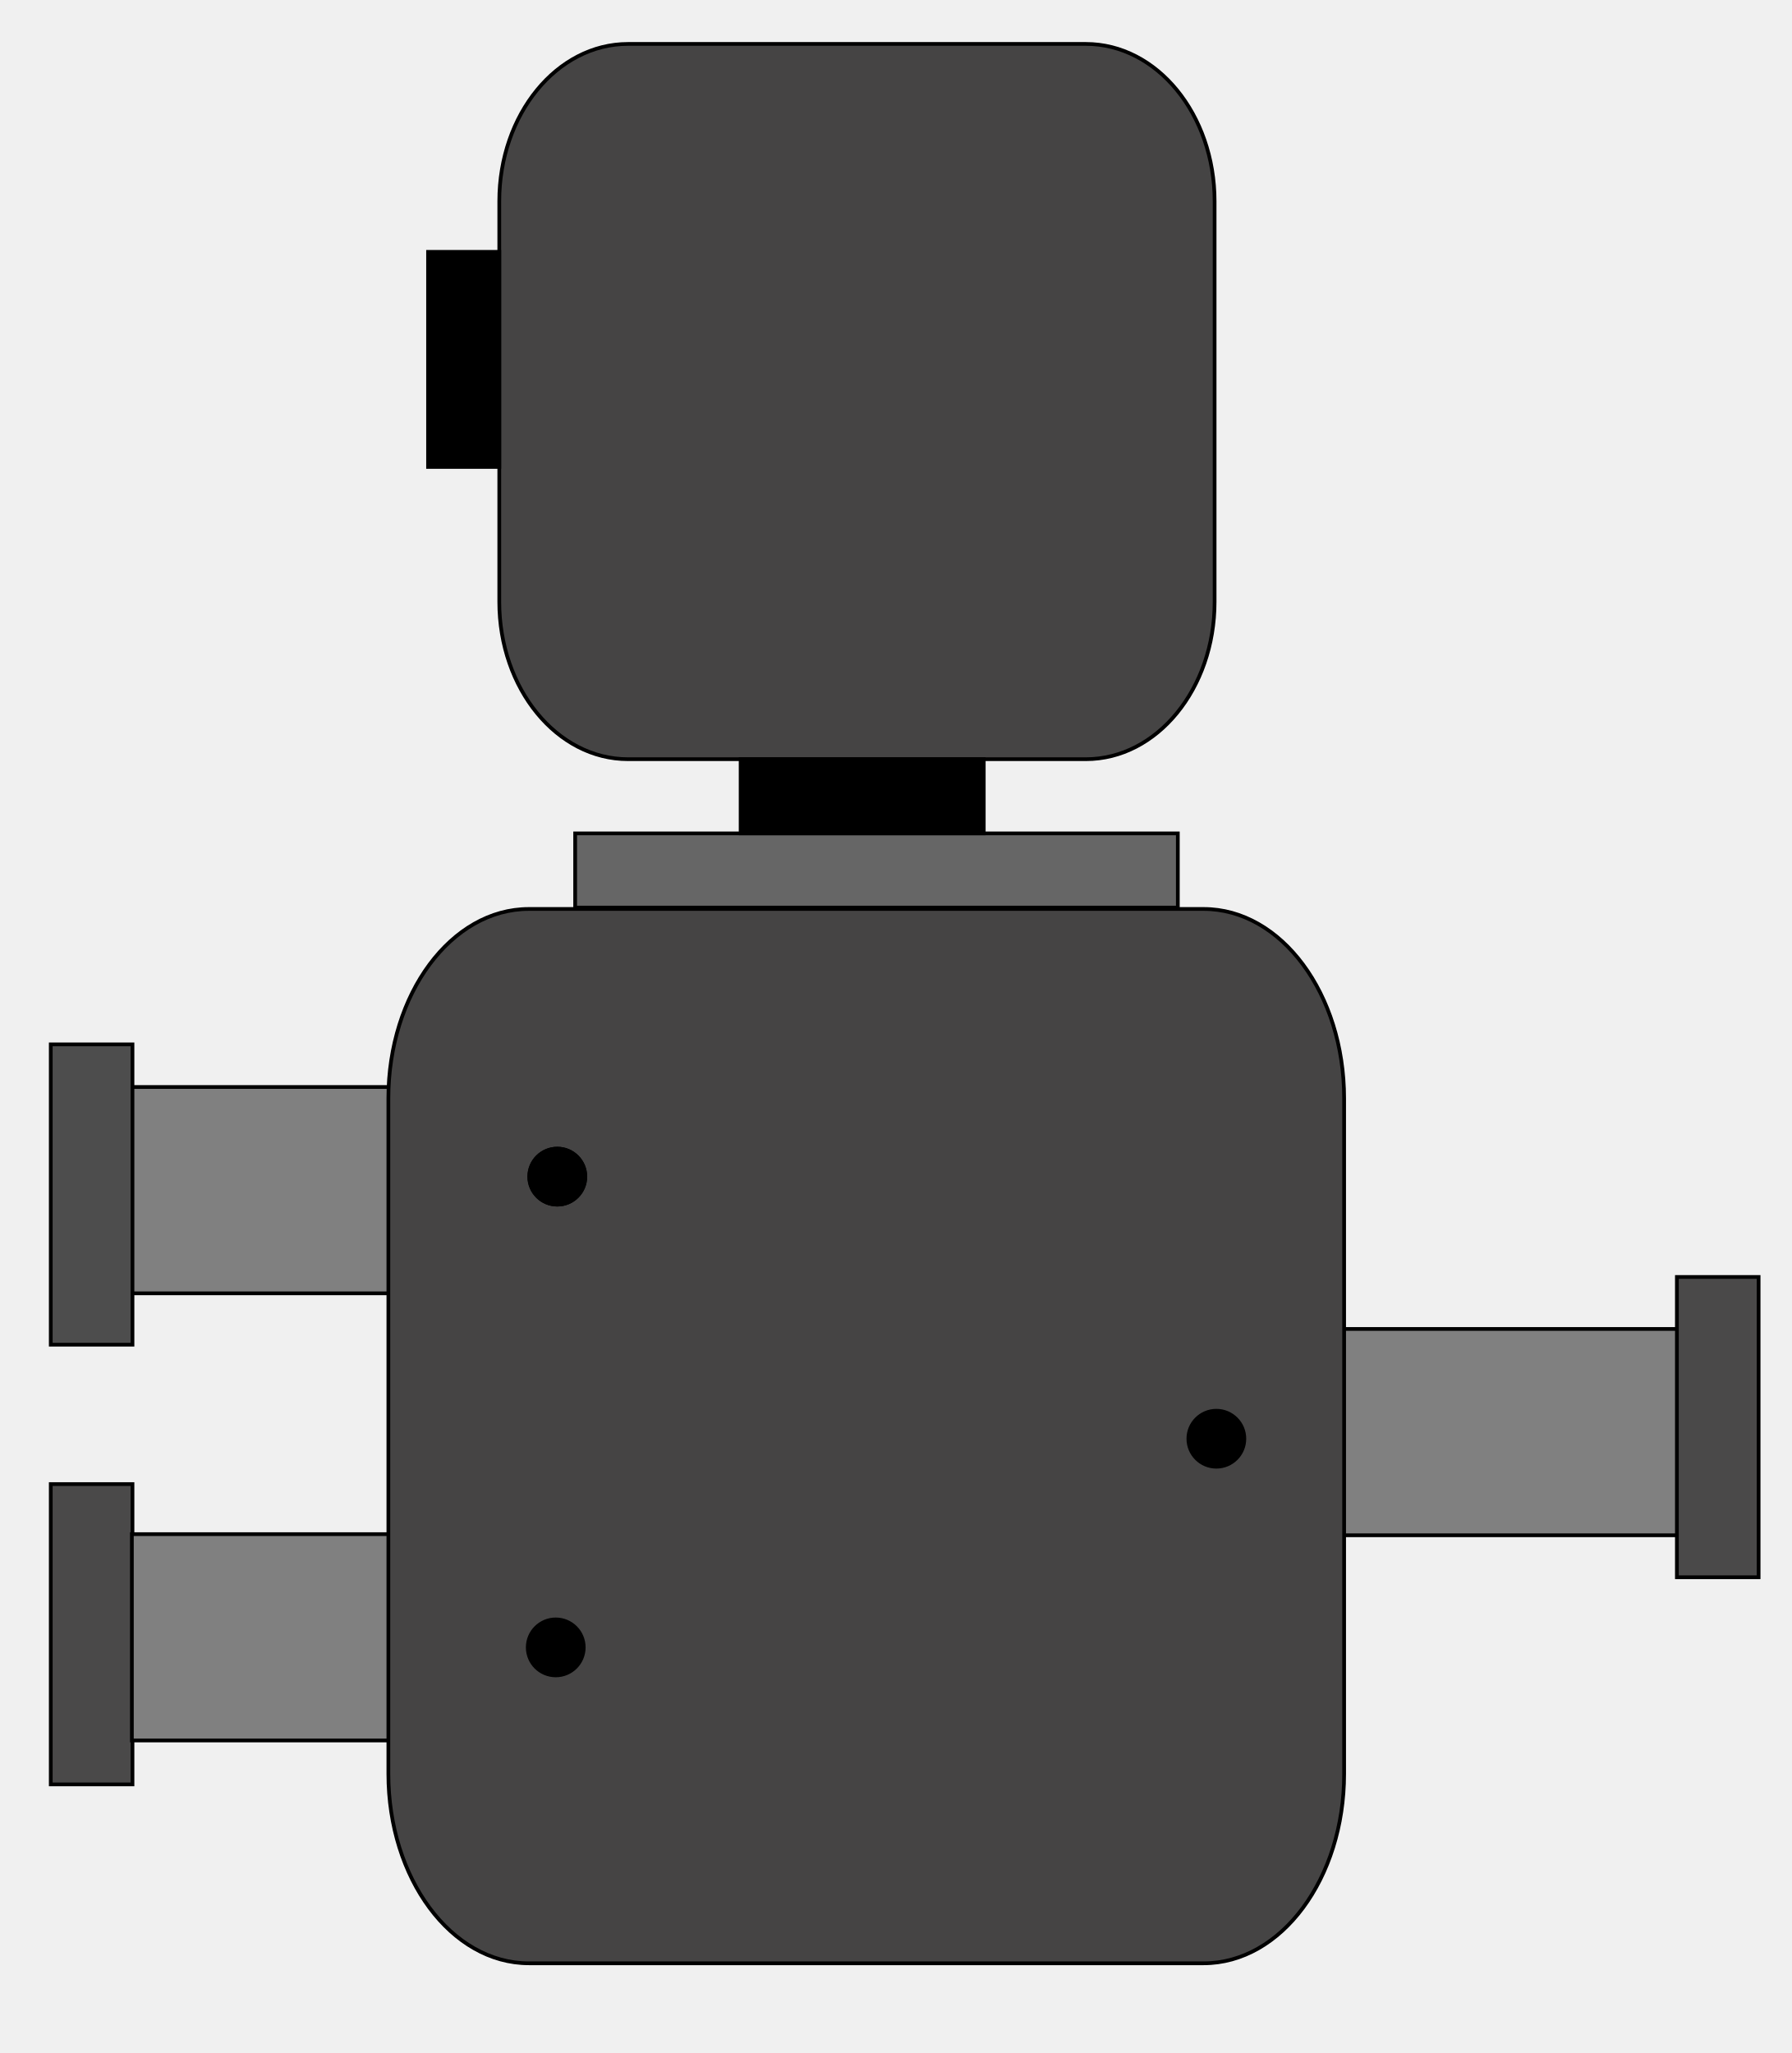
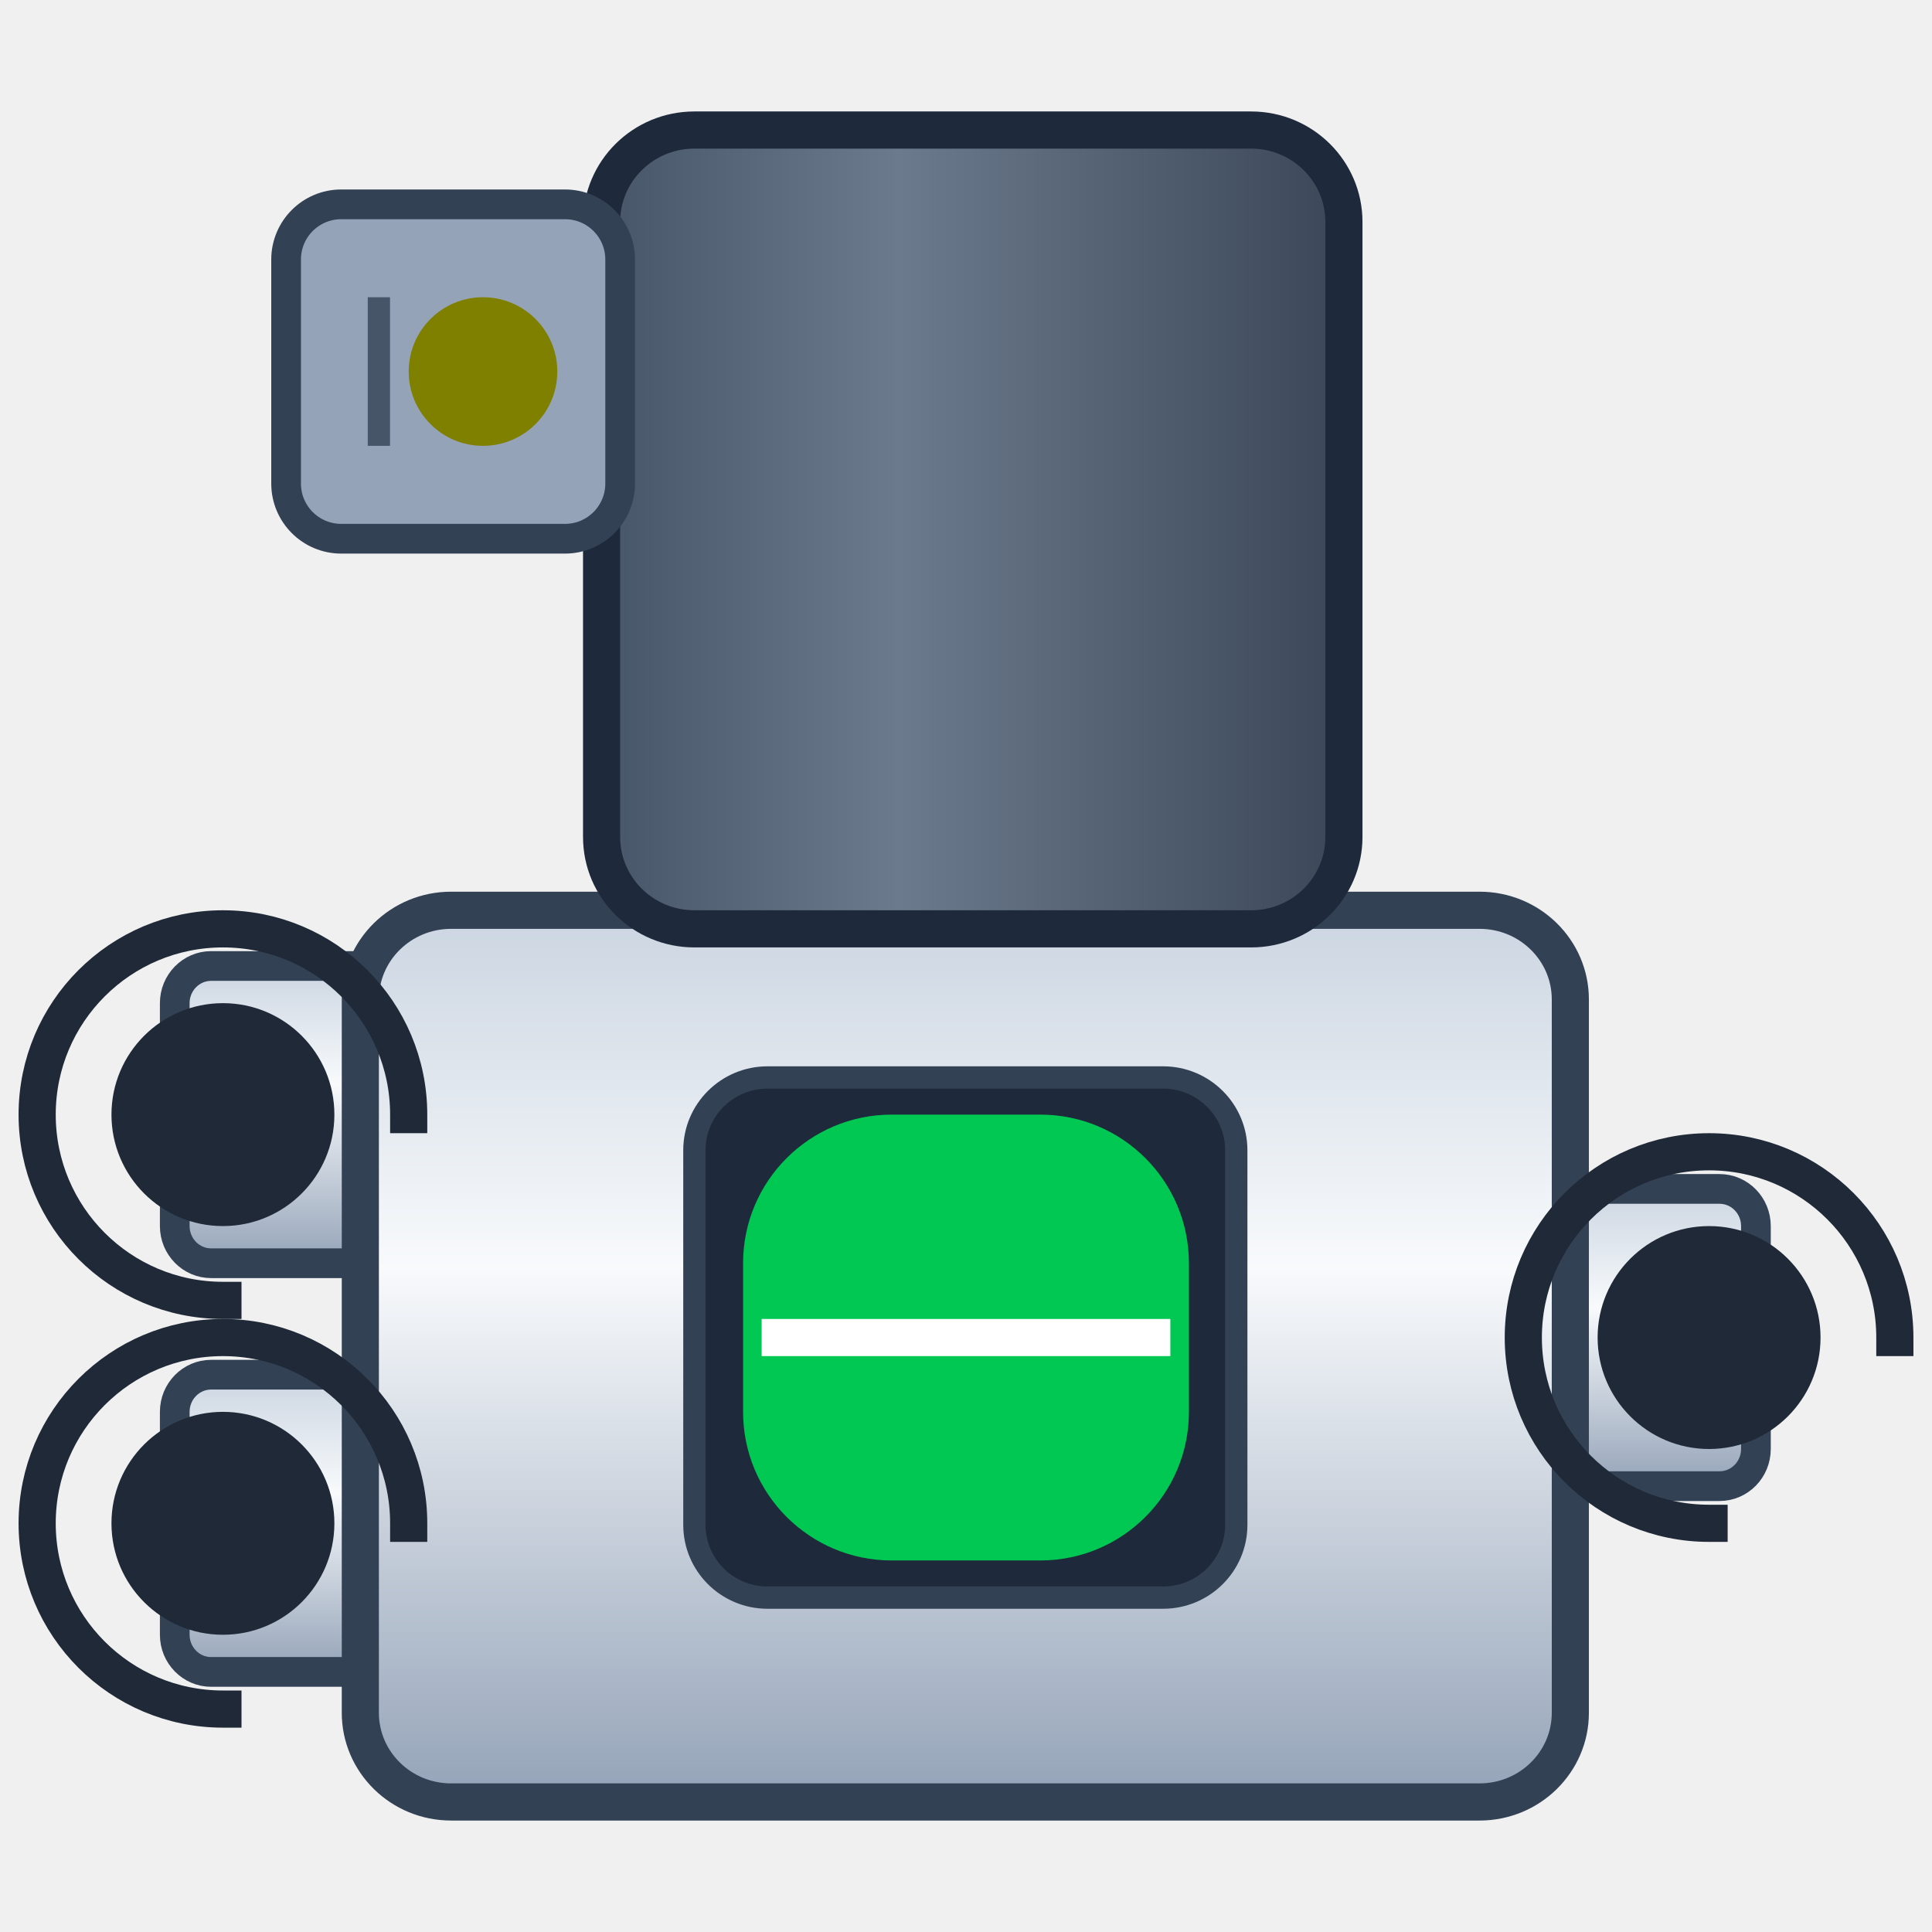
- <svg xmlns="http://www.w3.org/2000/svg" xml:space="preserve" width="5in" height="5.729in" version="1.1" style="shape-rendering:geometricPrecision; text-rendering:geometricPrecision; image-rendering:optimizeQuality; fill-rule:evenodd; clip-rule:evenodd" viewBox="0 0 4999.99 5729.17">
+ <svg xmlns="http://www.w3.org/2000/svg" width="18.344mm" height="18.344mm" viewBox="0 0 52 52" version="1.2" baseProfile="tiny">
  <defs>
-     <style type="text/css">
-    
-     .str0 {stroke:black;stroke-width:10.41;stroke-miterlimit:2.613}
-     .fil2 {fill:black}
-     .fil1 {fill:#454444}
-     .fil5 {fill:#4A4949}
-     .fil3 {fill:#4D4D4D}
-     .fil4 {fill:#666666}
-     .fil0 {fill:gray}
-    
-   </style>
+     <linearGradient gradientUnits="objectBoundingBox" x1="0" y1="0" x2="0" y2="1" id="gradient1">
+       <stop offset="0" stop-color="#cbd5e1" stop-opacity="1" />
+       <stop offset="0.4" stop-color="#f8fafc" stop-opacity="1" />
+       <stop offset="1" stop-color="#94a3b8" stop-opacity="1" />
+     </linearGradient>
+     <linearGradient gradientUnits="objectBoundingBox" x1="0" y1="0" x2="0" y2="1" id="gradient2">
+       <stop offset="0" stop-color="#cbd5e1" stop-opacity="1" />
+       <stop offset="0.4" stop-color="#f8fafc" stop-opacity="1" />
+       <stop offset="1" stop-color="#94a3b8" stop-opacity="1" />
+     </linearGradient>
+     <linearGradient gradientUnits="objectBoundingBox" x1="0" y1="0" x2="0" y2="1" id="gradient3">
+       <stop offset="0" stop-color="#cbd5e1" stop-opacity="1" />
+       <stop offset="0.4" stop-color="#f8fafc" stop-opacity="1" />
+       <stop offset="1" stop-color="#94a3b8" stop-opacity="1" />
+     </linearGradient>
+     <linearGradient gradientUnits="objectBoundingBox" x1="0" y1="0" x2="0" y2="1" id="gradient4">
+       <stop offset="0" stop-color="#cbd5e1" stop-opacity="1" />
+       <stop offset="0.4" stop-color="#f8fafc" stop-opacity="1" />
+       <stop offset="1" stop-color="#94a3b8" stop-opacity="1" />
+     </linearGradient>
+     <linearGradient gradientUnits="objectBoundingBox" x1="0" y1="0" x2="1" y2="0" id="gradient5">
+       <stop offset="0" stop-color="#475569" stop-opacity="1" />
+       <stop offset="0.4" stop-color="#6b7a8d" stop-opacity="1" />
+       <stop offset="1" stop-color="#3b4757" stop-opacity="1" />
+     </linearGradient>
  </defs>
-   <g id="Layer_x0020_1">
-     <rect class="fil0 str0" x="2809.54" y="3708.64" width="1875.41" height="575.76" />
-     <rect class="fil1 str0" x="1393.13" y="122.59" width="1996.03" height="1996.03" rx="359.3" ry="439.14" />
-     <rect class="fil2 str0" x="1194.41" y="702.83" width="198.72" height="600.21" />
-     <rect class="fil0 str0" x="346.3" y="3033.42" width="1875.41" height="575.76" />
-     <rect class="fil3 str0" x="141.57" y="2914.5" width="228.02" height="838" />
-     <rect class="fil4 str0" x="1604.85" y="2325.69" width="1681.69" height="207.06" />
-     <rect class="fil2 str0" x="2066.61" y="2118.64" width="678.38" height="207.06" />
-     <rect class="fil5 str0" x="141.57" y="4141.55" width="228.02" height="838" />
-     <rect class="fil0 str0" x="367.9" y="4281.24" width="1875.41" height="575.76" />
-     <rect class="fil1 str0" x="1083.65" y="2536.61" width="2666.95" height="2942.23" rx="392.06" ry="528.65" />
-     <rect class="fil5 str0" x="4679.14" y="3563.55" width="228.02" height="838" />
-     <circle class="fil2 str0" cx="1555.02" cy="3283.54" r="78.12" />
-     <circle class="fil2 str0" cx="1555.02" cy="3283.54" r="78.12" />
-     <circle class="fil2 str0" cx="1550.67" cy="4597.28" r="78.12" />
-     <circle class="fil2 str0" cx="3394.07" cy="4014.96" r="78.12" />
+   <g fill="none" stroke="black" stroke-width="1" fill-rule="evenodd" stroke-linecap="square" stroke-linejoin="bevel">
+     <g fill="none" stroke="#000000" stroke-opacity="1" stroke-width="1" stroke-linecap="square" stroke-linejoin="bevel" transform="matrix(1,0,0,1,0,0)" font-family="MS Shell Dlg 2" font-size="8.25" font-weight="400" font-style="normal">
+ </g>
+     <g fill="none" stroke="#000000" stroke-opacity="1" stroke-width="1" stroke-linecap="square" stroke-linejoin="bevel" transform="matrix(1,0,0,1,0,0)" font-family="MS Shell Dlg 2" font-size="8.25" font-weight="400" font-style="normal">
+ </g>
+     <g fill="none" stroke="#000000" stroke-opacity="1" stroke-width="1" stroke-linecap="square" stroke-linejoin="bevel" transform="matrix(0.0970874,0,0,0.0970874,4.20388,1)" font-family="MS Shell Dlg 2" font-size="8.25" font-weight="400" font-style="normal">
+ </g>
+     <g fill="url(#gradient1)" stroke="none" transform="matrix(0.998997,0,0,1,4.20388,1)" font-family="MS Shell Dlg 2" font-size="8.25" font-weight="400" font-style="normal">
+       <path vector-effect="none" fill-rule="evenodd" d="M0.5,26 C0.5,25.448 0.939,25 1.48,25 L6.52,25 C7.061,25 7.5,25.448 7.5,26 L7.5,32 C7.5,32.552 7.061,33 6.52,33 L1.48,33 C0.939,33 0.5,32.552 0.5,32 L0.5,26" />
+     </g>
+     <g fill="none" stroke="#334155" stroke-opacity="1" stroke-width="0.8" stroke-linecap="butt" stroke-linejoin="miter" stroke-miterlimit="4" transform="matrix(0.998997,0,0,1,4.20388,1)" font-family="MS Shell Dlg 2" font-size="8.25" font-weight="400" font-style="normal">
+       <path vector-effect="none" fill-rule="evenodd" d="M0.5,26 C0.5,25.448 0.939,25 1.48,25 L6.52,25 C7.061,25 7.5,25.448 7.5,26 L7.5,32 C7.5,32.552 7.061,33 6.52,33 L1.48,33 C0.939,33 0.5,32.552 0.5,32 L0.5,26" />
+     </g>
+     <g fill="url(#gradient2)" stroke="none" transform="matrix(0.998997,0,0,1,4.20388,1)" font-family="MS Shell Dlg 2" font-size="8.25" font-weight="400" font-style="normal">
+       <path vector-effect="none" fill-rule="evenodd" d="M0.5,37 C0.5,36.448 0.939,36 1.48,36 L6.52,36 C7.061,36 7.5,36.448 7.5,37 L7.5,43 C7.5,43.552 7.061,44 6.52,44 L1.48,44 C0.939,44 0.5,43.552 0.5,43 L0.5,37" />
+     </g>
+     <g fill="none" stroke="#334155" stroke-opacity="1" stroke-width="0.8" stroke-linecap="butt" stroke-linejoin="miter" stroke-miterlimit="4" transform="matrix(0.998997,0,0,1,4.20388,1)" font-family="MS Shell Dlg 2" font-size="8.25" font-weight="400" font-style="normal">
+       <path vector-effect="none" fill-rule="evenodd" d="M0.5,37 C0.5,36.448 0.939,36 1.48,36 L6.52,36 C7.061,36 7.5,36.448 7.5,37 L7.5,43 C7.5,43.552 7.061,44 6.52,44 L1.48,44 C0.939,44 0.5,43.552 0.5,43 L0.5,37" />
+     </g>
+     <g fill="url(#gradient3)" stroke="none" transform="matrix(0.998997,0,0,1,4.20388,1)" font-family="MS Shell Dlg 2" font-size="8.25" font-weight="400" font-style="normal">
+       <path vector-effect="none" fill-rule="evenodd" d="M36.1,32 C36.1,31.448 36.539,31 37.08,31 L42.12,31 C42.661,31 43.1,31.448 43.1,32 L43.1,38 C43.1,38.552 42.661,39 42.12,39 L37.08,39 C36.539,39 36.1,38.552 36.1,38 L36.1,32" />
+     </g>
+     <g fill="none" stroke="#334155" stroke-opacity="1" stroke-width="0.8" stroke-linecap="butt" stroke-linejoin="miter" stroke-miterlimit="4" transform="matrix(0.998997,0,0,1,4.20388,1)" font-family="MS Shell Dlg 2" font-size="8.25" font-weight="400" font-style="normal">
+       <path vector-effect="none" fill-rule="evenodd" d="M36.1,32 C36.1,31.448 36.539,31 37.08,31 L42.12,31 C42.661,31 43.1,31.448 43.1,32 L43.1,38 C43.1,38.552 42.661,39 42.12,39 L37.08,39 C36.539,39 36.1,38.552 36.1,38 L36.1,32" />
+     </g>
+     <g fill="url(#gradient4)" stroke="none" transform="matrix(0.998997,0,0,1,4.20388,1)" font-family="MS Shell Dlg 2" font-size="8.25" font-weight="400" font-style="normal">
+       <path vector-effect="none" fill-rule="evenodd" d="M5.5,25.9 C5.5,24.575 6.595,23.5 7.945,23.5 L35.655,23.5 C37.005,23.5 38.1,24.575 38.1,25.9 L38.1,45.1 C38.1,46.425 37.005,47.5 35.655,47.5 L7.945,47.5 C6.595,47.5 5.5,46.425 5.5,45.1 L5.5,25.9" />
+     </g>
+     <g fill="none" stroke="#334155" stroke-opacity="1" stroke-width="1" stroke-linecap="butt" stroke-linejoin="miter" stroke-miterlimit="4" transform="matrix(0.998997,0,0,1,4.20388,1)" font-family="MS Shell Dlg 2" font-size="8.25" font-weight="400" font-style="normal">
+       <path vector-effect="none" fill-rule="evenodd" d="M5.5,25.9 C5.5,24.575 6.595,23.5 7.945,23.5 L35.655,23.5 C37.005,23.5 38.1,24.575 38.1,25.9 L38.1,45.1 C38.1,46.425 37.005,47.5 35.655,47.5 L7.945,47.5 C6.595,47.5 5.5,46.425 5.5,45.1 L5.5,25.9" />
+     </g>
+     <g fill="#1e293b" fill-opacity="1" stroke="none" transform="matrix(0.998997,0,0,1,4.20388,1)" font-family="MS Shell Dlg 2" font-size="8.25" font-weight="400" font-style="normal">
+       <path vector-effect="none" fill-rule="evenodd" d="M14.5,29.96 C14.5,28.878 15.382,28 16.471,28 L27.129,28 C28.218,28 29.1,28.878 29.1,29.96 L29.1,40.04 C29.1,41.123 28.218,42 27.129,42 L16.471,42 C15.382,42 14.5,41.123 14.5,40.04 L14.5,29.96" />
+     </g>
+     <g fill="none" stroke="#334155" stroke-opacity="1" stroke-width="0.6" stroke-linecap="butt" stroke-linejoin="miter" stroke-miterlimit="4" transform="matrix(0.998997,0,0,1,4.20388,1)" font-family="MS Shell Dlg 2" font-size="8.25" font-weight="400" font-style="normal">
+       <path vector-effect="none" fill-rule="evenodd" d="M14.5,29.96 C14.5,28.878 15.382,28 16.471,28 L27.129,28 C28.218,28 29.1,28.878 29.1,29.96 L29.1,40.04 C29.1,41.123 28.218,42 27.129,42 L16.471,42 C15.382,42 14.5,41.123 14.5,40.04 L14.5,29.96" />
+     </g>
+     <g fill="url(#gradient5)" stroke="none" transform="matrix(0.998997,0,0,1,4.20388,1)" font-family="MS Shell Dlg 2" font-size="8.25" font-weight="400" font-style="normal">
+       <path vector-effect="none" fill-rule="evenodd" d="M12,4.973 C12,3.607 13.119,2.5 14.5,2.5 L29.5,2.5 C30.881,2.5 32,3.607 32,4.973 L32,21.527 C32,22.893 30.881,24 29.5,24 L14.5,24 C13.119,24 12,22.893 12,21.527 L12,4.973" />
+     </g>
+     <g fill="none" stroke="#1e293b" stroke-opacity="1" stroke-width="1" stroke-linecap="butt" stroke-linejoin="miter" stroke-miterlimit="4" transform="matrix(0.998997,0,0,1,4.20388,1)" font-family="MS Shell Dlg 2" font-size="8.25" font-weight="400" font-style="normal">
+       <path vector-effect="none" fill-rule="evenodd" d="M12,4.973 C12,3.607 13.119,2.5 14.5,2.5 L29.5,2.5 C30.881,2.5 32,3.607 32,4.973 L32,21.527 C32,22.893 30.881,24 29.5,24 L14.5,24 C13.119,24 12,22.893 12,21.527 L12,4.973" />
+     </g>
+     <g fill="#94a3b8" fill-opacity="1" stroke="none" transform="matrix(0.998997,0,0,1,4.20388,1)" font-family="MS Shell Dlg 2" font-size="8.25" font-weight="400" font-style="normal">
+       <path vector-effect="none" fill-rule="evenodd" d="M3.5,5.985 C3.5,5.165 4.165,4.5 4.985,4.5 L11.015,4.5 C11.835,4.5 12.5,5.165 12.5,5.985 L12.5,12.015 C12.5,12.835 11.835,13.5 11.015,13.5 L4.985,13.5 C4.165,13.5 3.5,12.835 3.5,12.015 L3.5,5.985" />
+     </g>
+     <g fill="none" stroke="#334155" stroke-opacity="1" stroke-width="0.8" stroke-linecap="butt" stroke-linejoin="miter" stroke-miterlimit="4" transform="matrix(0.998997,0,0,1,4.20388,1)" font-family="MS Shell Dlg 2" font-size="8.25" font-weight="400" font-style="normal">
+       <path vector-effect="none" fill-rule="evenodd" d="M3.5,5.985 C3.5,5.165 4.165,4.5 4.985,4.5 L11.015,4.5 C11.835,4.5 12.5,5.165 12.5,5.985 L12.5,12.015 C12.5,12.835 11.835,13.5 11.015,13.5 L4.985,13.5 C4.165,13.5 3.5,12.835 3.5,12.015 L3.5,5.985" />
+     </g>
+     <g fill="#000000" fill-opacity="1" stroke="#475569" stroke-opacity="1" stroke-width="0.6" stroke-linecap="butt" stroke-linejoin="miter" stroke-miterlimit="4" transform="matrix(0.998997,0,0,1,4.20388,1)" font-family="MS Shell Dlg 2" font-size="8.25" font-weight="400" font-style="normal">
+       <polyline fill="none" vector-effect="none" points="6,7 6,11 " />
+     </g>
+     <g fill="none" stroke="#000000" stroke-opacity="1" stroke-width="1" stroke-linecap="square" stroke-linejoin="bevel" transform="matrix(0.0970874,0,0,0.0970874,4.20388,1)" font-family="MS Shell Dlg 2" font-size="8.25" font-weight="400" font-style="normal">
+ </g>
+     <g fill="none" stroke="#000000" stroke-opacity="1" stroke-width="1" stroke-linecap="square" stroke-linejoin="bevel" transform="matrix(1,0,0,1,0,0)" font-family="MS Shell Dlg 2" font-size="8.25" font-weight="400" font-style="normal">
+ </g>
+     <g fill="#00c853" fill-opacity="1" stroke="none" transform="matrix(1,0,0,1,26,36)" font-family="MS Shell Dlg 2" font-size="8.25" font-weight="400" font-style="normal">
+       <path vector-effect="none" fill-rule="evenodd" d="M-6,-2 C-6,-4.209 -4.209,-6 -2,-6 L2,-6 C4.209,-6 6,-4.209 6,-2 L6,2 C6,4.209 4.209,6 2,6 L-2,6 C-4.209,6 -6,4.209 -6,2 L-6,-2" />
+     </g>
+     <g fill="#ffffff" fill-opacity="1" stroke="#ffffff" stroke-opacity="1" stroke-width="1" stroke-linecap="square" stroke-linejoin="bevel" transform="matrix(1,0,0,1,26,36)" font-family="MS Shell Dlg 2" font-size="8.25" font-weight="400" font-style="normal">
+       <polyline fill="none" vector-effect="none" points="-5,0 5,0 " />
+     </g>
+     <g fill="none" stroke="#000000" stroke-opacity="1" stroke-width="1" stroke-linecap="square" stroke-linejoin="bevel" transform="matrix(1,0,0,1,0,0)" font-family="MS Shell Dlg 2" font-size="8.25" font-weight="400" font-style="normal">
+ </g>
+     <g fill="#1f2937" fill-opacity="1" stroke="#000000" stroke-opacity="0" stroke-width="1" stroke-linecap="square" stroke-linejoin="bevel" transform="matrix(1,0,0,1,46,36)" font-family="MS Shell Dlg 2" font-size="8.25" font-weight="400" font-style="normal">
+       <circle cx="0" cy="0" r="3" />
+     </g>
+     <g fill="none" stroke="#1f2937" stroke-opacity="1" stroke-width="1" stroke-linecap="square" stroke-linejoin="bevel" transform="matrix(1,0,0,1,46,36)" font-family="MS Shell Dlg 2" font-size="8.25" font-weight="400" font-style="normal">
+       <path vector-effect="none" fill-rule="evenodd" d="M5,0 C5,-2.761 2.761,-5 0,-5 C-2.761,-5 -5,-2.761 -5,0 C-5,2.761 -2.761,5 0,5 " />
+     </g>
+     <g fill="none" stroke="#000000" stroke-opacity="1" stroke-width="1" stroke-linecap="square" stroke-linejoin="bevel" transform="matrix(1,0,0,1,0,0)" font-family="MS Shell Dlg 2" font-size="8.25" font-weight="400" font-style="normal">
+ </g>
+     <g fill="#1f2937" fill-opacity="1" stroke="#000000" stroke-opacity="0" stroke-width="1" stroke-linecap="square" stroke-linejoin="bevel" transform="matrix(1,0,0,1,6,30)" font-family="MS Shell Dlg 2" font-size="8.25" font-weight="400" font-style="normal">
+       <circle cx="0" cy="0" r="3" />
+     </g>
+     <g fill="none" stroke="#1f2937" stroke-opacity="1" stroke-width="1" stroke-linecap="square" stroke-linejoin="bevel" transform="matrix(1,0,0,1,6,30)" font-family="MS Shell Dlg 2" font-size="8.25" font-weight="400" font-style="normal">
+       <path vector-effect="none" fill-rule="evenodd" d="M5,0 C5,-2.761 2.761,-5 0,-5 C-2.761,-5 -5,-2.761 -5,0 C-5,2.761 -2.761,5 0,5 " />
+     </g>
+     <g fill="none" stroke="#000000" stroke-opacity="1" stroke-width="1" stroke-linecap="square" stroke-linejoin="bevel" transform="matrix(1,0,0,1,0,0)" font-family="MS Shell Dlg 2" font-size="8.25" font-weight="400" font-style="normal">
+ </g>
+     <g fill="#1f2937" fill-opacity="1" stroke="#000000" stroke-opacity="0" stroke-width="1" stroke-linecap="square" stroke-linejoin="bevel" transform="matrix(1,0,0,1,6,41)" font-family="MS Shell Dlg 2" font-size="8.25" font-weight="400" font-style="normal">
+       <circle cx="0" cy="0" r="3" />
+     </g>
+     <g fill="none" stroke="#1f2937" stroke-opacity="1" stroke-width="1" stroke-linecap="square" stroke-linejoin="bevel" transform="matrix(1,0,0,1,6,41)" font-family="MS Shell Dlg 2" font-size="8.25" font-weight="400" font-style="normal">
+       <path vector-effect="none" fill-rule="evenodd" d="M5,0 C5,-2.761 2.761,-5 0,-5 C-2.761,-5 -5,-2.761 -5,0 C-5,2.761 -2.761,5 0,5 " />
+     </g>
+     <g fill="none" stroke="#000000" stroke-opacity="1" stroke-width="1" stroke-linecap="square" stroke-linejoin="bevel" transform="matrix(1,0,0,1,0,0)" font-family="MS Shell Dlg 2" font-size="8.25" font-weight="400" font-style="normal">
+ </g>
+     <g fill="#808000" fill-opacity="1" stroke="#000000" stroke-opacity="0" stroke-width="1" stroke-linecap="square" stroke-linejoin="bevel" transform="matrix(1,0,0,1,13,10)" font-family="MS Shell Dlg 2" font-size="8.25" font-weight="400" font-style="normal">
+       <circle cx="0" cy="0" r="2" />
+     </g>
+     <g fill="none" stroke="#000000" stroke-opacity="1" stroke-width="1" stroke-linecap="square" stroke-linejoin="bevel" transform="matrix(1,0,0,1,0,0)" font-family="MS Shell Dlg 2" font-size="8.25" font-weight="400" font-style="normal">
+ </g>
  </g>
</svg>
